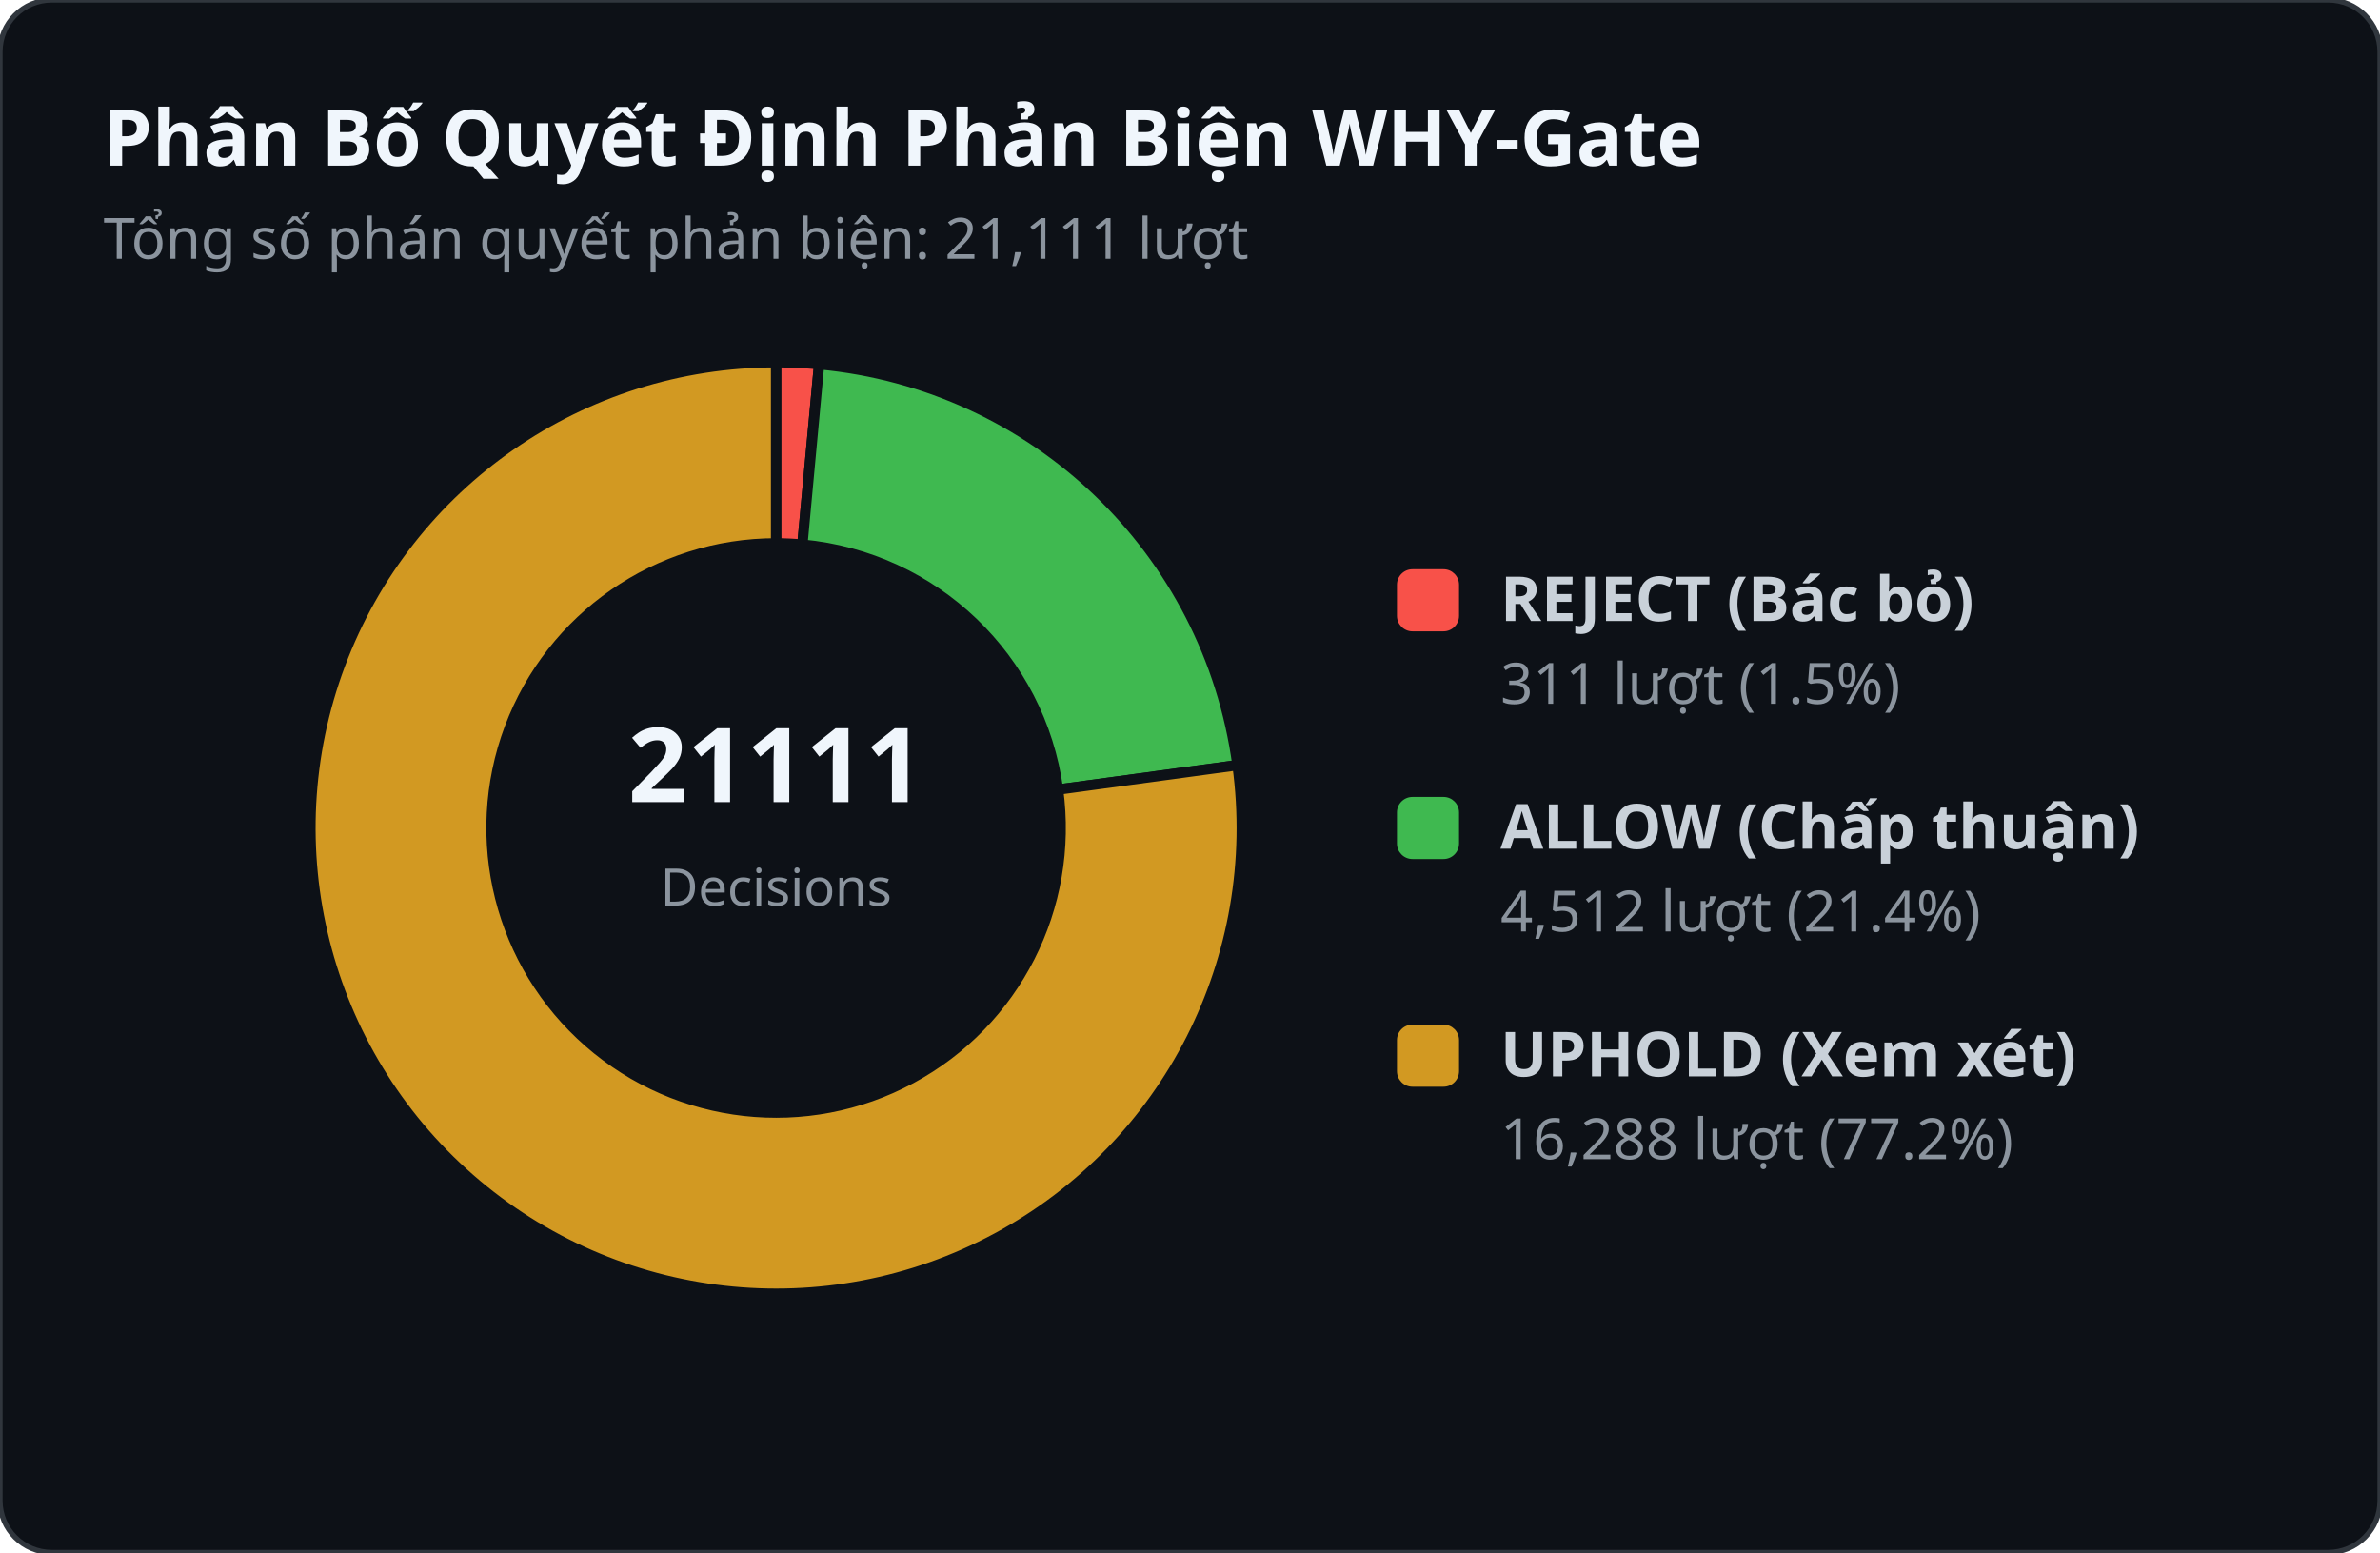
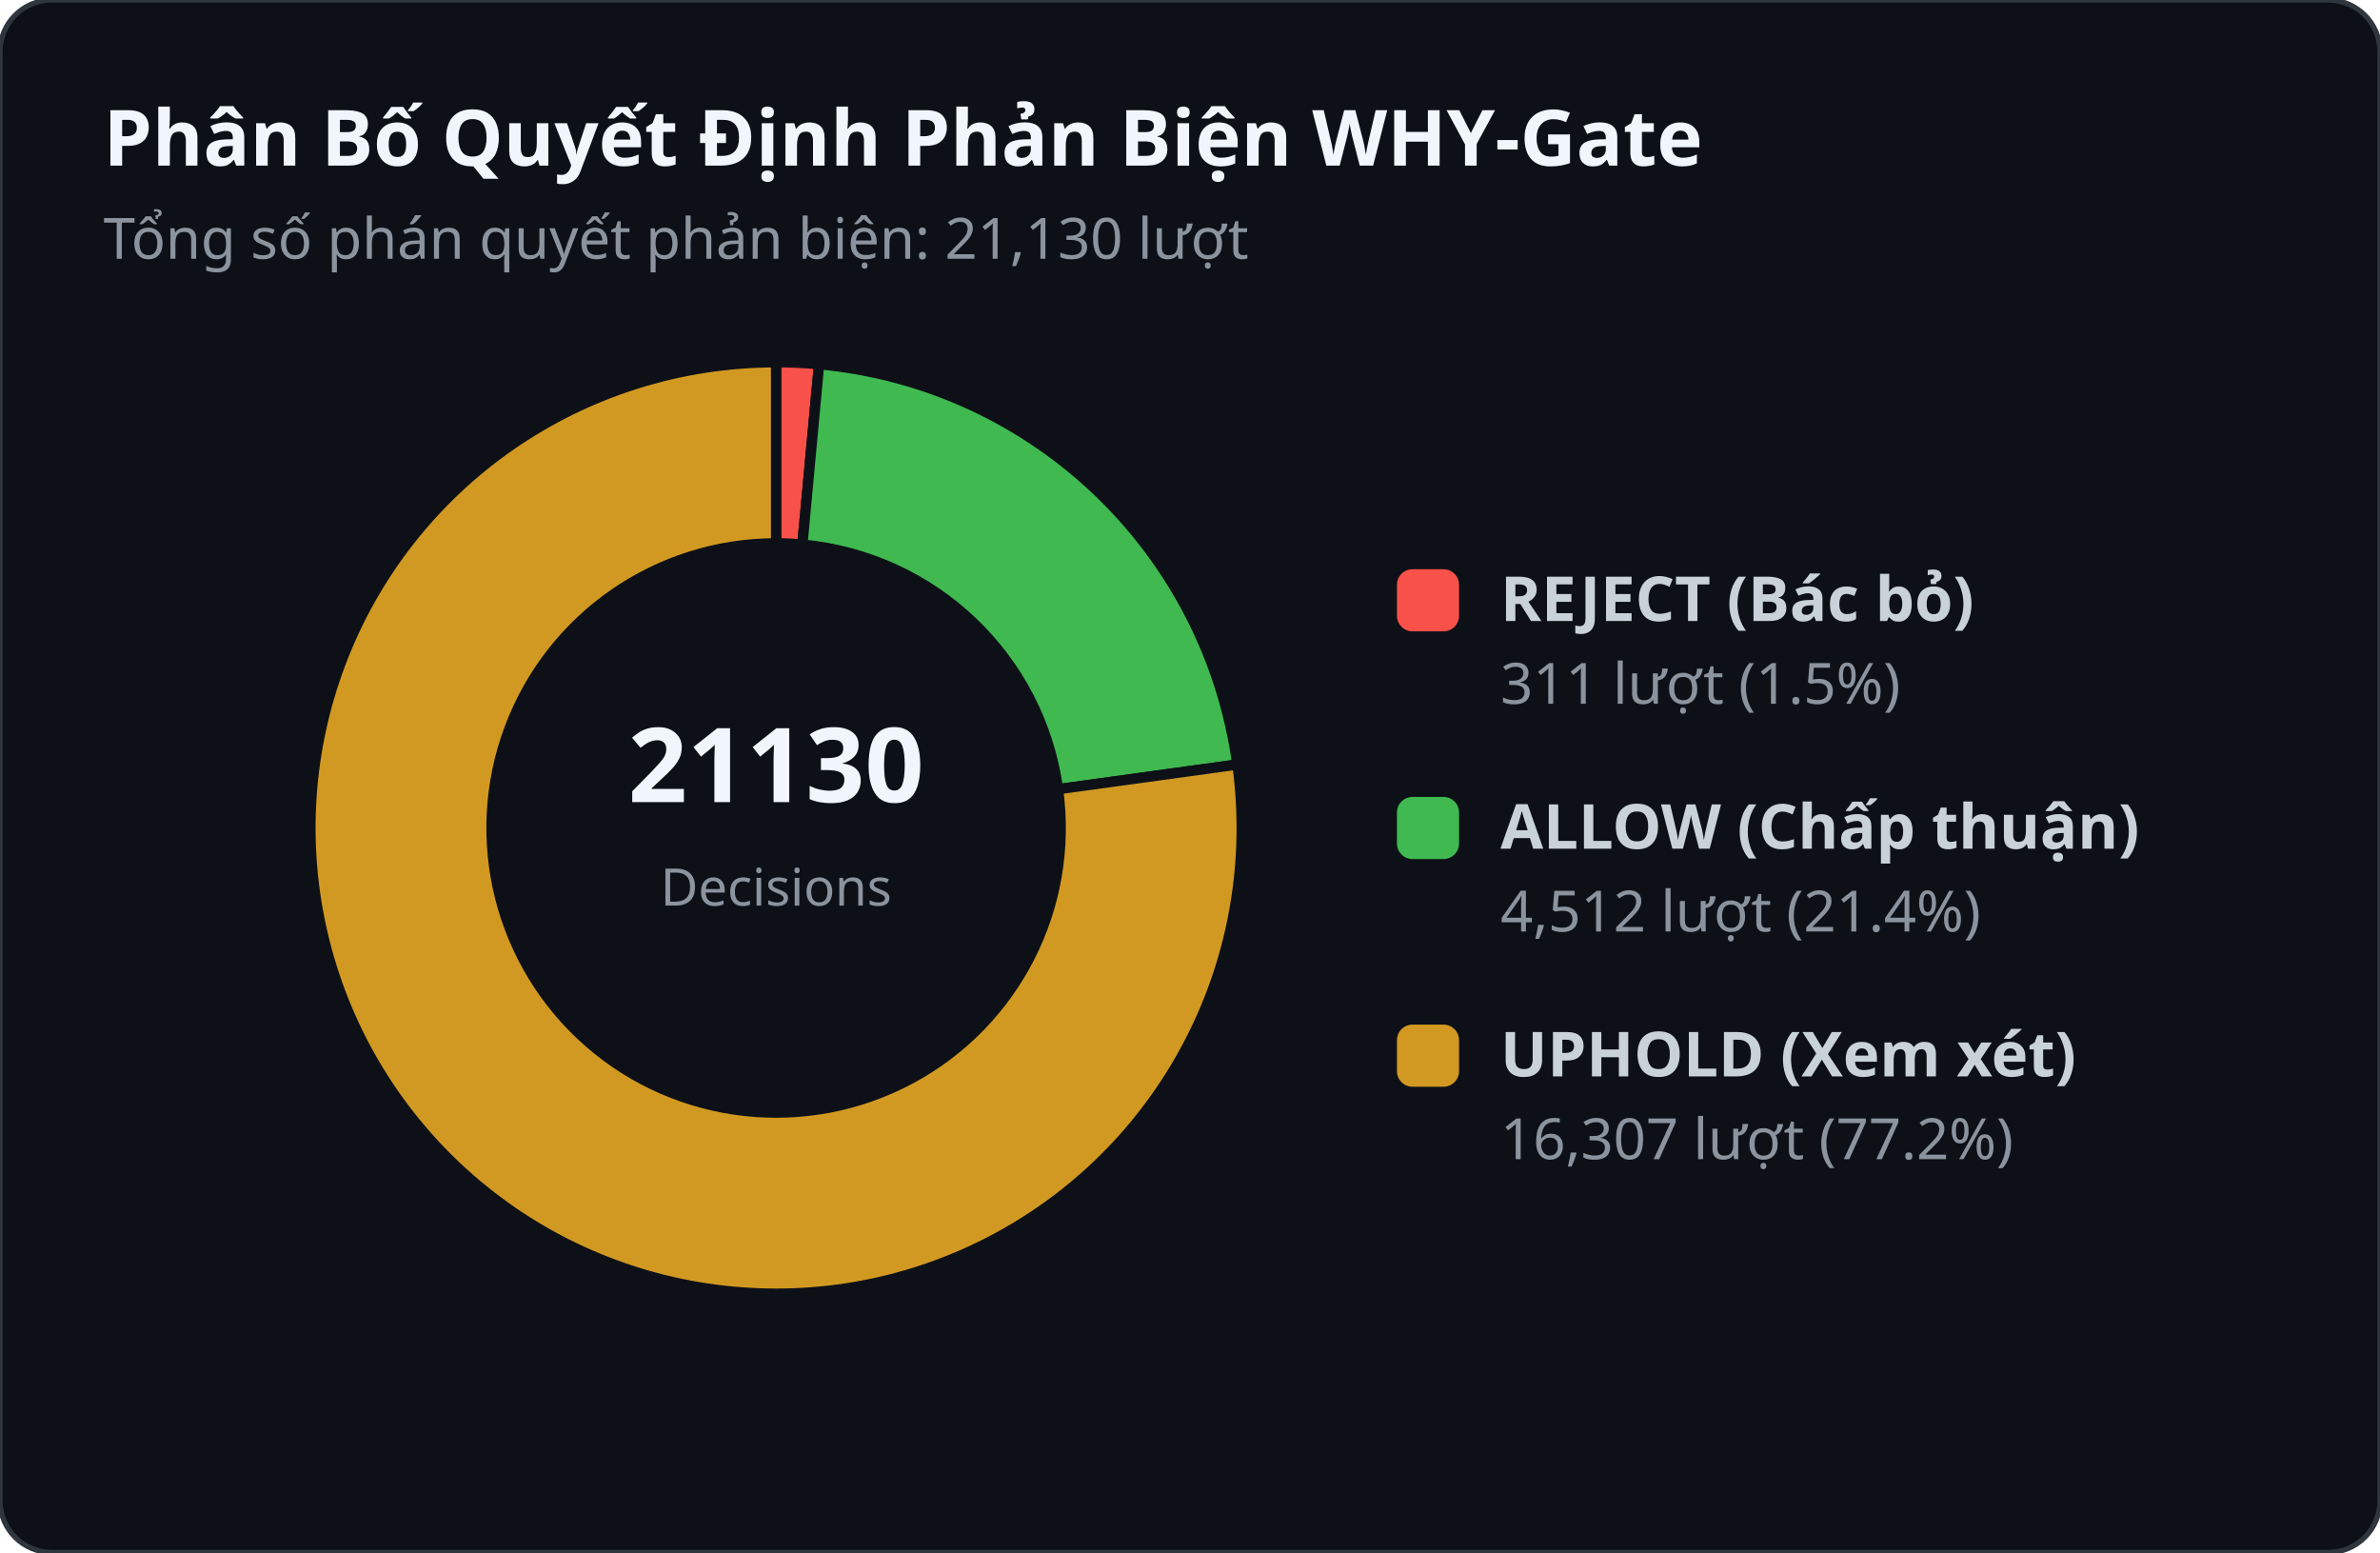
<svg xmlns="http://www.w3.org/2000/svg" width="460" height="300" viewBox="0 0 460 300">
  <rect width="460" height="300" rx="10" fill="#0d1117" stroke="#30363d" stroke-width="1" />
  <text x="20" y="32" font-family="sans-serif" font-size="15" font-weight="600" fill="#f0f6fc">Phân Bố Quyết Định Phản Biện WHY-Gate</text>
-   <text x="20" y="50" font-family="sans-serif" font-size="11" fill="#8b949e">Tổng số phán quyết phản biện: 21,111 lượt</text>
+   <text x="20" y="50" font-family="sans-serif" font-size="11" fill="#8b949e">Tổng số phán quyết phản biện: 21,130 lượt</text>
  <circle cx="150" cy="160" r="90" fill="none" stroke="#30363d" stroke-width="1" />
-   <path d="M 150.00 70.00 A 90 90 0 0 1 158.32 70.39 L 155.08 105.24 A 55 55 0 0 0 150.00 105.00 Z" fill="#f85149" stroke="#0d1117" stroke-width="2" />
-   <path d="M 158.32 70.39 A 90 90 0 0 1 239.18 147.86 L 204.50 152.58 A 55 55 0 0 0 155.08 105.24 Z" fill="#3fb950" stroke="#0d1117" stroke-width="2" />
-   <path d="M 239.18 147.86 A 90 90 0 1 1 150.00 70.00 L 150.00 105.00 A 55 55 0 1 0 204.50 152.58 Z" fill="#d29922" stroke="#0d1117" stroke-width="2" />
-   <text x="150" y="155" text-anchor="middle" font-family="sans-serif" font-size="20" font-weight="700" fill="#f0f6fc">21111</text>
+   <path d="M 150.00 70.00 A 90 90 0 0 1 158.31 70.38 L 155.08 105.24 A 55 55 0 0 0 150.00 105.00 Z" fill="#f85149" stroke="#0d1117" stroke-width="2" />
+   <path d="M 158.31 70.38 A 90 90 0 0 1 239.16 147.74 L 204.49 152.51 A 55 55 0 0 0 155.08 105.24 Z" fill="#3fb950" stroke="#0d1117" stroke-width="2" />
+   <path d="M 239.16 147.74 A 90 90 0 1 1 150.00 70.00 L 150.00 105.00 A 55 55 0 1 0 204.49 152.51 Z" fill="#d29922" stroke="#0d1117" stroke-width="2" />
+   <text x="150" y="155" text-anchor="middle" font-family="sans-serif" font-size="20" font-weight="700" fill="#f0f6fc">21130</text>
  <text x="150" y="175" text-anchor="middle" font-family="sans-serif" font-size="10" fill="#8b949e">Decisions</text>
  <rect x="270" y="110" width="12" height="12" rx="3" fill="#f85149" />
  <text x="290" y="120" font-family="sans-serif" font-size="12" font-weight="600" fill="#c9d1d9">REJECT (Bác bỏ)</text>
  <text x="290" y="136" font-family="sans-serif" font-size="11" fill="#8b949e">311 lượt (1.5%)</text>
  <rect x="270" y="154" width="12" height="12" rx="3" fill="#3fb950" />
  <text x="290" y="164" font-family="sans-serif" font-size="12" font-weight="600" fill="#c9d1d9">ALLOW (Chấp thuận)</text>
  <text x="290" y="180" font-family="sans-serif" font-size="11" fill="#8b949e">4,512 lượt (21.4%)</text>
  <rect x="270" y="198" width="12" height="12" rx="3" fill="#d29922" />
  <text x="290" y="208" font-family="sans-serif" font-size="12" font-weight="600" fill="#c9d1d9">UPHOLD (Xem xét)</text>
-   <text x="290" y="224" font-family="sans-serif" font-size="11" fill="#8b949e">16,288 lượt (77.2%)</text>
+   <text x="290" y="224" font-family="sans-serif" font-size="11" fill="#8b949e">16,307 lượt (77.2%)</text>
</svg>
